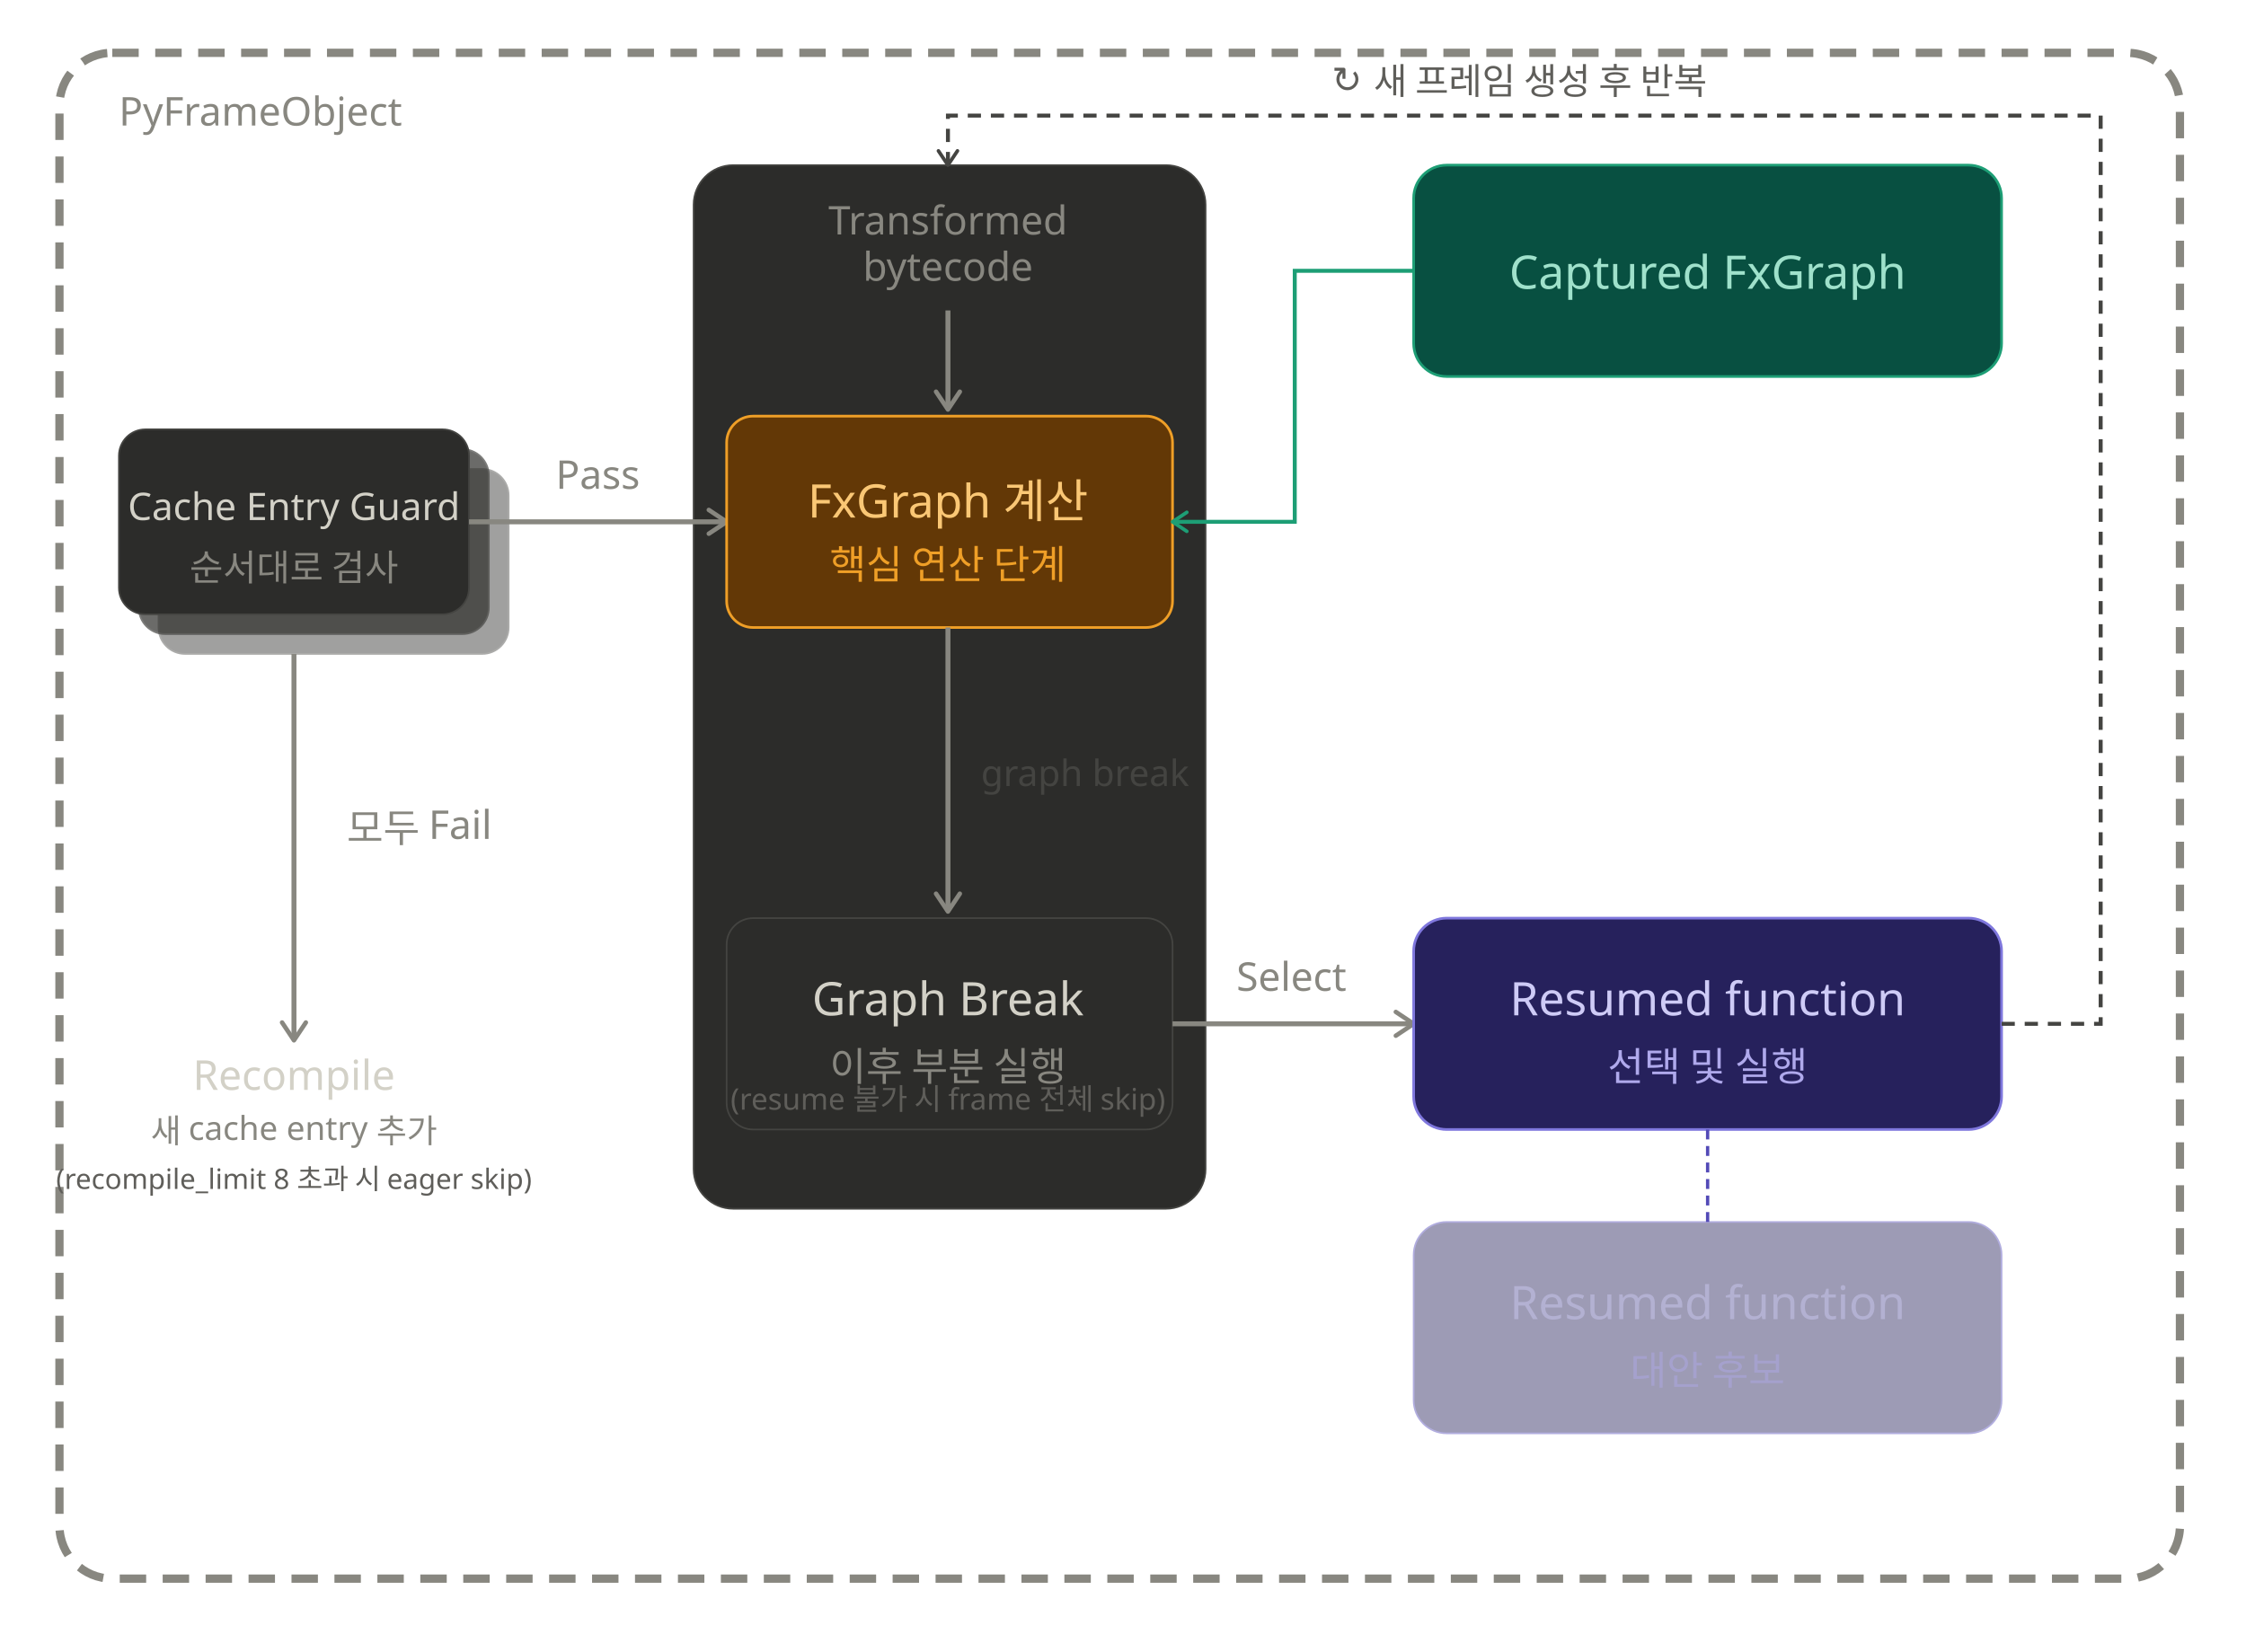
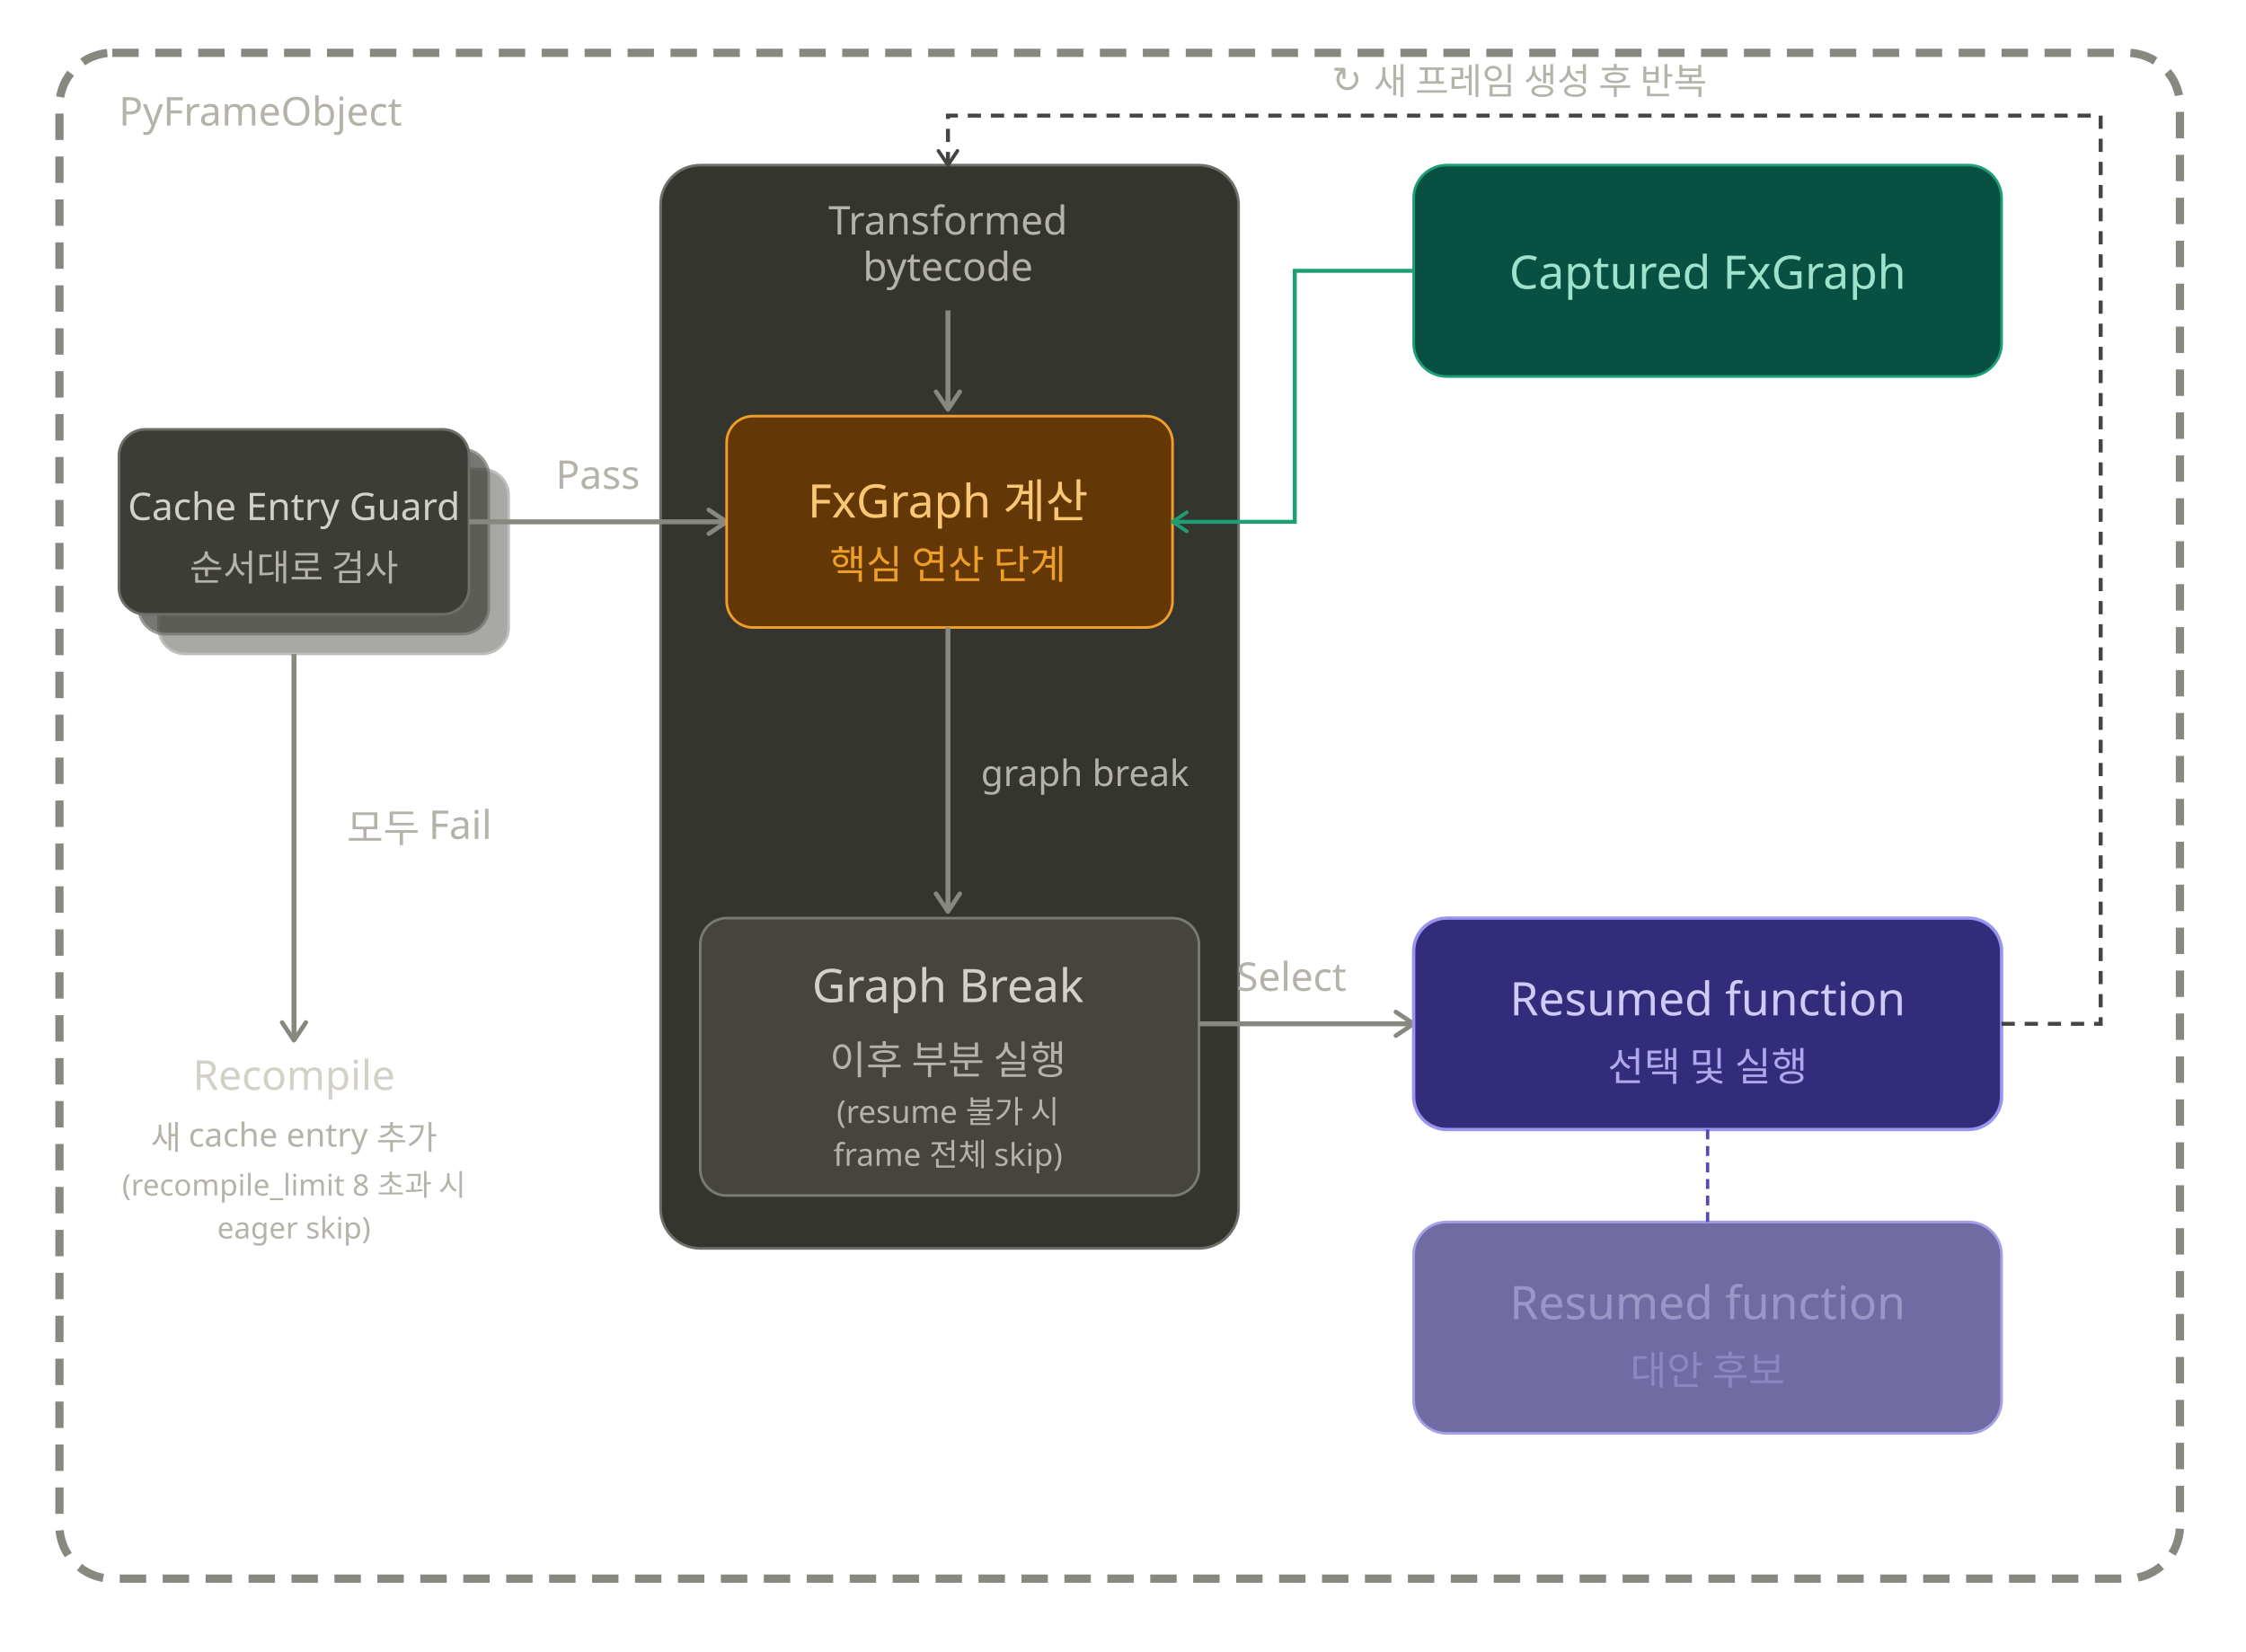
<svg xmlns="http://www.w3.org/2000/svg" width="680" height="500" viewBox="0 0 680 500" style="background:#1e1e1c; font-family: ui-sans-serif, system-ui, sans-serif;">
  <defs>
    <marker id="arrow" viewBox="0 0 10 10" refX="8" refY="5" markerWidth="6" markerHeight="6" orient="auto-start-reverse">
      <path d="M2 1L8 5L2 9" fill="none" stroke="context-stroke" stroke-width="1.5" stroke-linecap="round" stroke-linejoin="round" />
    </marker>
  </defs>
  <rect x="18" y="16" width="642" height="462" rx="16" fill="none" stroke="#888780" stroke-width="2.5" stroke-dasharray="8 5" />
-   <text x="36" y="38" font-size="12" fill="#888780" font-weight="500">PyFrameObject</text>
-   <rect x="210" y="50" width="155" height="316" rx="12" fill="#2C2C2A" stroke="#444441" stroke-width="0.5" />
-   <text x="287" y="71" font-size="12" text-anchor="middle" fill="#888780">Transformed</text>
-   <text x="287" y="85" font-size="12" text-anchor="middle" fill="#888780">bytecode</text>
+   <text x="36" y="38" font-size="12" fill="#B4B2A9" font-weight="500">PyFrameObject</text>
+   <rect x="200" y="50" width="175" height="328" rx="12" fill="#35352F" stroke="#6F6E68" stroke-width="0.8" />
+   <text x="287" y="71" font-size="12" text-anchor="middle" fill="#B4B2A9">Transformed</text>
+   <text x="287" y="85" font-size="12" text-anchor="middle" fill="#B4B2A9">bytecode</text>
  <line x1="287" y1="94" x2="287" y2="124" stroke="#888780" stroke-width="1.5" marker-end="url(#arrow)" />
-   <rect x="48" y="142" width="106" height="56" rx="8" fill="#2C2C2A" stroke="#444441" stroke-width="0.5" opacity="0.45" />
-   <rect x="42" y="136" width="106" height="56" rx="8" fill="#2C2C2A" stroke="#444441" stroke-width="0.5" opacity="0.7" />
-   <rect x="36" y="130" width="106" height="56" rx="8" fill="#2C2C2A" stroke="#444441" stroke-width="0.5" />
+   <rect x="48" y="142" width="106" height="56" rx="8" fill="#3D3D38" stroke="#6F6E68" stroke-width="0.8" opacity="0.45" />
+   <rect x="42" y="136" width="106" height="56" rx="8" fill="#3D3D38" stroke="#6F6E68" stroke-width="0.8" opacity="0.7" />
+   <rect x="36" y="130" width="106" height="56" rx="8" fill="#3D3D38" stroke="#6F6E68" stroke-width="0.8" />
  <text x="89" y="153" font-size="11.5" text-anchor="middle" dominant-baseline="central" fill="#D3D1C7" font-weight="500">Cache Entry Guard</text>
-   <text x="89" y="171" font-size="11" text-anchor="middle" dominant-baseline="central" fill="#888780">순서대로 검사</text>
-   <text x="181" y="148" font-size="12" text-anchor="middle" fill="#888780">Pass</text>
+   <text x="89" y="171" font-size="11" text-anchor="middle" dominant-baseline="central" fill="#B4B2A9">순서대로 검사</text>
+   <text x="181" y="148" font-size="12" text-anchor="middle" fill="#B4B2A9">Pass</text>
  <line x1="142" y1="158" x2="220" y2="158" stroke="#888780" stroke-width="1.5" marker-end="url(#arrow)" />
  <line x1="89" y1="198" x2="89" y2="315" stroke="#888780" stroke-width="1.5" marker-end="url(#arrow)" />
-   <text x="105" y="255" font-size="12" fill="#888780">모두 Fail</text>
+   <text x="105" y="255" font-size="12" fill="#B4B2A9">모두 Fail</text>
  <text x="89" y="330" font-size="12.5" text-anchor="middle" fill="#D3D1C7" font-weight="500">Recompile</text>
-   <text x="89" y="346" font-size="10" text-anchor="middle" fill="#888780">새 cache entry 추가</text>
-   <text x="89" y="360" font-size="8.5" text-anchor="middle" fill="#5F5E5A">(recompile_limit 8 초과 시 eager skip)</text>
+   <text x="89" y="348" font-size="10" text-anchor="middle" fill="#B4B2A9">새 cache entry 추가</text>
+   <text x="89" y="362" font-size="9" text-anchor="middle" fill="#B4B2A9">(recompile_limit 8 초과 시</text>
+   <text x="89" y="375" font-size="9" text-anchor="middle" fill="#B4B2A9">eager skip)</text>
  <rect x="220" y="126" width="135" height="64" rx="8" fill="#633806" stroke="#EF9F27" stroke-width="0.8" />
  <text x="287" y="150" font-size="14" text-anchor="middle" dominant-baseline="central" fill="#FAC775" font-weight="500">FxGraph 계산</text>
  <text x="287" y="170" font-size="12" text-anchor="middle" dominant-baseline="central" fill="#EF9F27">핵심 연산 단계</text>
  <line x1="287" y1="190" x2="287" y2="276" stroke="#888780" stroke-width="1.5" marker-end="url(#arrow)" />
-   <text x="297" y="238" font-size="11" fill="#444441">graph break</text>
-   <rect x="220" y="278" width="135" height="64" rx="8" fill="#2C2C2A" stroke="#444441" stroke-width="0.5" />
-   <text x="287" y="302" font-size="14" text-anchor="middle" dominant-baseline="central" fill="#D3D1C7" font-weight="500">Graph Break</text>
-   <text x="287" y="322" font-size="12" text-anchor="middle" dominant-baseline="central" fill="#888780">이후 부분 실행</text>
-   <text x="287" y="336" font-size="9" text-anchor="middle" fill="#5F5E5A">(resume 불가 시 frame 전체 skip)</text>
+   <text x="297" y="238" font-size="11" fill="#B4B2A9">graph break</text>
+   <rect x="212" y="278" width="151" height="84" rx="8" fill="#45443F" stroke="#7A7972" stroke-width="0.8" />
+   <text x="287" y="298" font-size="14" text-anchor="middle" dominant-baseline="central" fill="#D3D1C7" font-weight="500">Graph Break</text>
+   <text x="287" y="320" font-size="12" text-anchor="middle" dominant-baseline="central" fill="#B4B2A9">이후 부분 실행</text>
+   <text x="287" y="340" font-size="9.5" text-anchor="middle" fill="#B4B2A9">(resume 불가 시</text>
+   <text x="287" y="353" font-size="9.5" text-anchor="middle" fill="#B4B2A9">frame 전체 skip)</text>
  <rect x="428" y="50" width="178" height="64" rx="10" fill="#085041" stroke="#1D9E75" stroke-width="0.8" />
  <text x="517" y="82" font-size="14" text-anchor="middle" dominant-baseline="central" fill="#9FE1CB" font-weight="500">Captured FxGraph</text>
  <path d="M 428 82 L 392 82 L 392 158 L 355 158" fill="none" stroke="#1D9E75" stroke-width="1.2" marker-end="url(#arrow)" />
-   <text x="391" y="300" font-size="12" text-anchor="middle" fill="#888780">Select</text>
-   <line x1="355" y1="310" x2="428" y2="310" stroke="#888780" stroke-width="1.5" marker-end="url(#arrow)" />
-   <rect x="428" y="278" width="178" height="64" rx="10" fill="#26215C" stroke="#7F77DD" stroke-width="0.8" />
+   <text x="391" y="300" font-size="12" text-anchor="middle" fill="#B4B2A9">Select</text>
+   <line x1="363" y1="310" x2="428" y2="310" stroke="#888780" stroke-width="1.5" marker-end="url(#arrow)" />
+   <rect x="428" y="278" width="178" height="64" rx="10" fill="#332C7A" stroke="#9A93F0" stroke-width="1" />
  <text x="517" y="302" font-size="14" text-anchor="middle" dominant-baseline="central" fill="#CECBF6" font-weight="500">Resumed function</text>
  <text x="517" y="322" font-size="12" text-anchor="middle" dominant-baseline="central" fill="#AFA9EC">선택 및 실행</text>
-   <rect x="428" y="370" width="178" height="64" rx="10" fill="#26215C" stroke="#534AB7" stroke-width="0.5" opacity="0.45" />
+   <rect x="428" y="370" width="178" height="64" rx="10" fill="#332C7A" stroke="#7F77DD" stroke-width="0.8" opacity="0.7" />
  <text x="517" y="394" font-size="14" text-anchor="middle" dominant-baseline="central" fill="#CECBF6" font-weight="500" opacity="0.45">Resumed function</text>
  <text x="517" y="414" font-size="12" text-anchor="middle" dominant-baseline="central" fill="#AFA9EC" opacity="0.45">대안 후보</text>
  <line x1="517" y1="342" x2="517" y2="370" stroke="#534AB7" stroke-width="1" stroke-dasharray="3 2" />
  <path d="M 606 310 L 636 310 L 636 35 L 287 35 L 287 50" fill="none" stroke="#444441" stroke-width="1.2" stroke-dasharray="4 3" marker-end="url(#arrow)" />
-   <text x="460" y="28" font-size="11" text-anchor="middle" fill="#5F5E5A">↻ 새 프레임 생성 후 반복</text>
+   <text x="460" y="28" font-size="11" text-anchor="middle" fill="#B4B2A9">↻ 새 프레임 생성 후 반복</text>
</svg>
